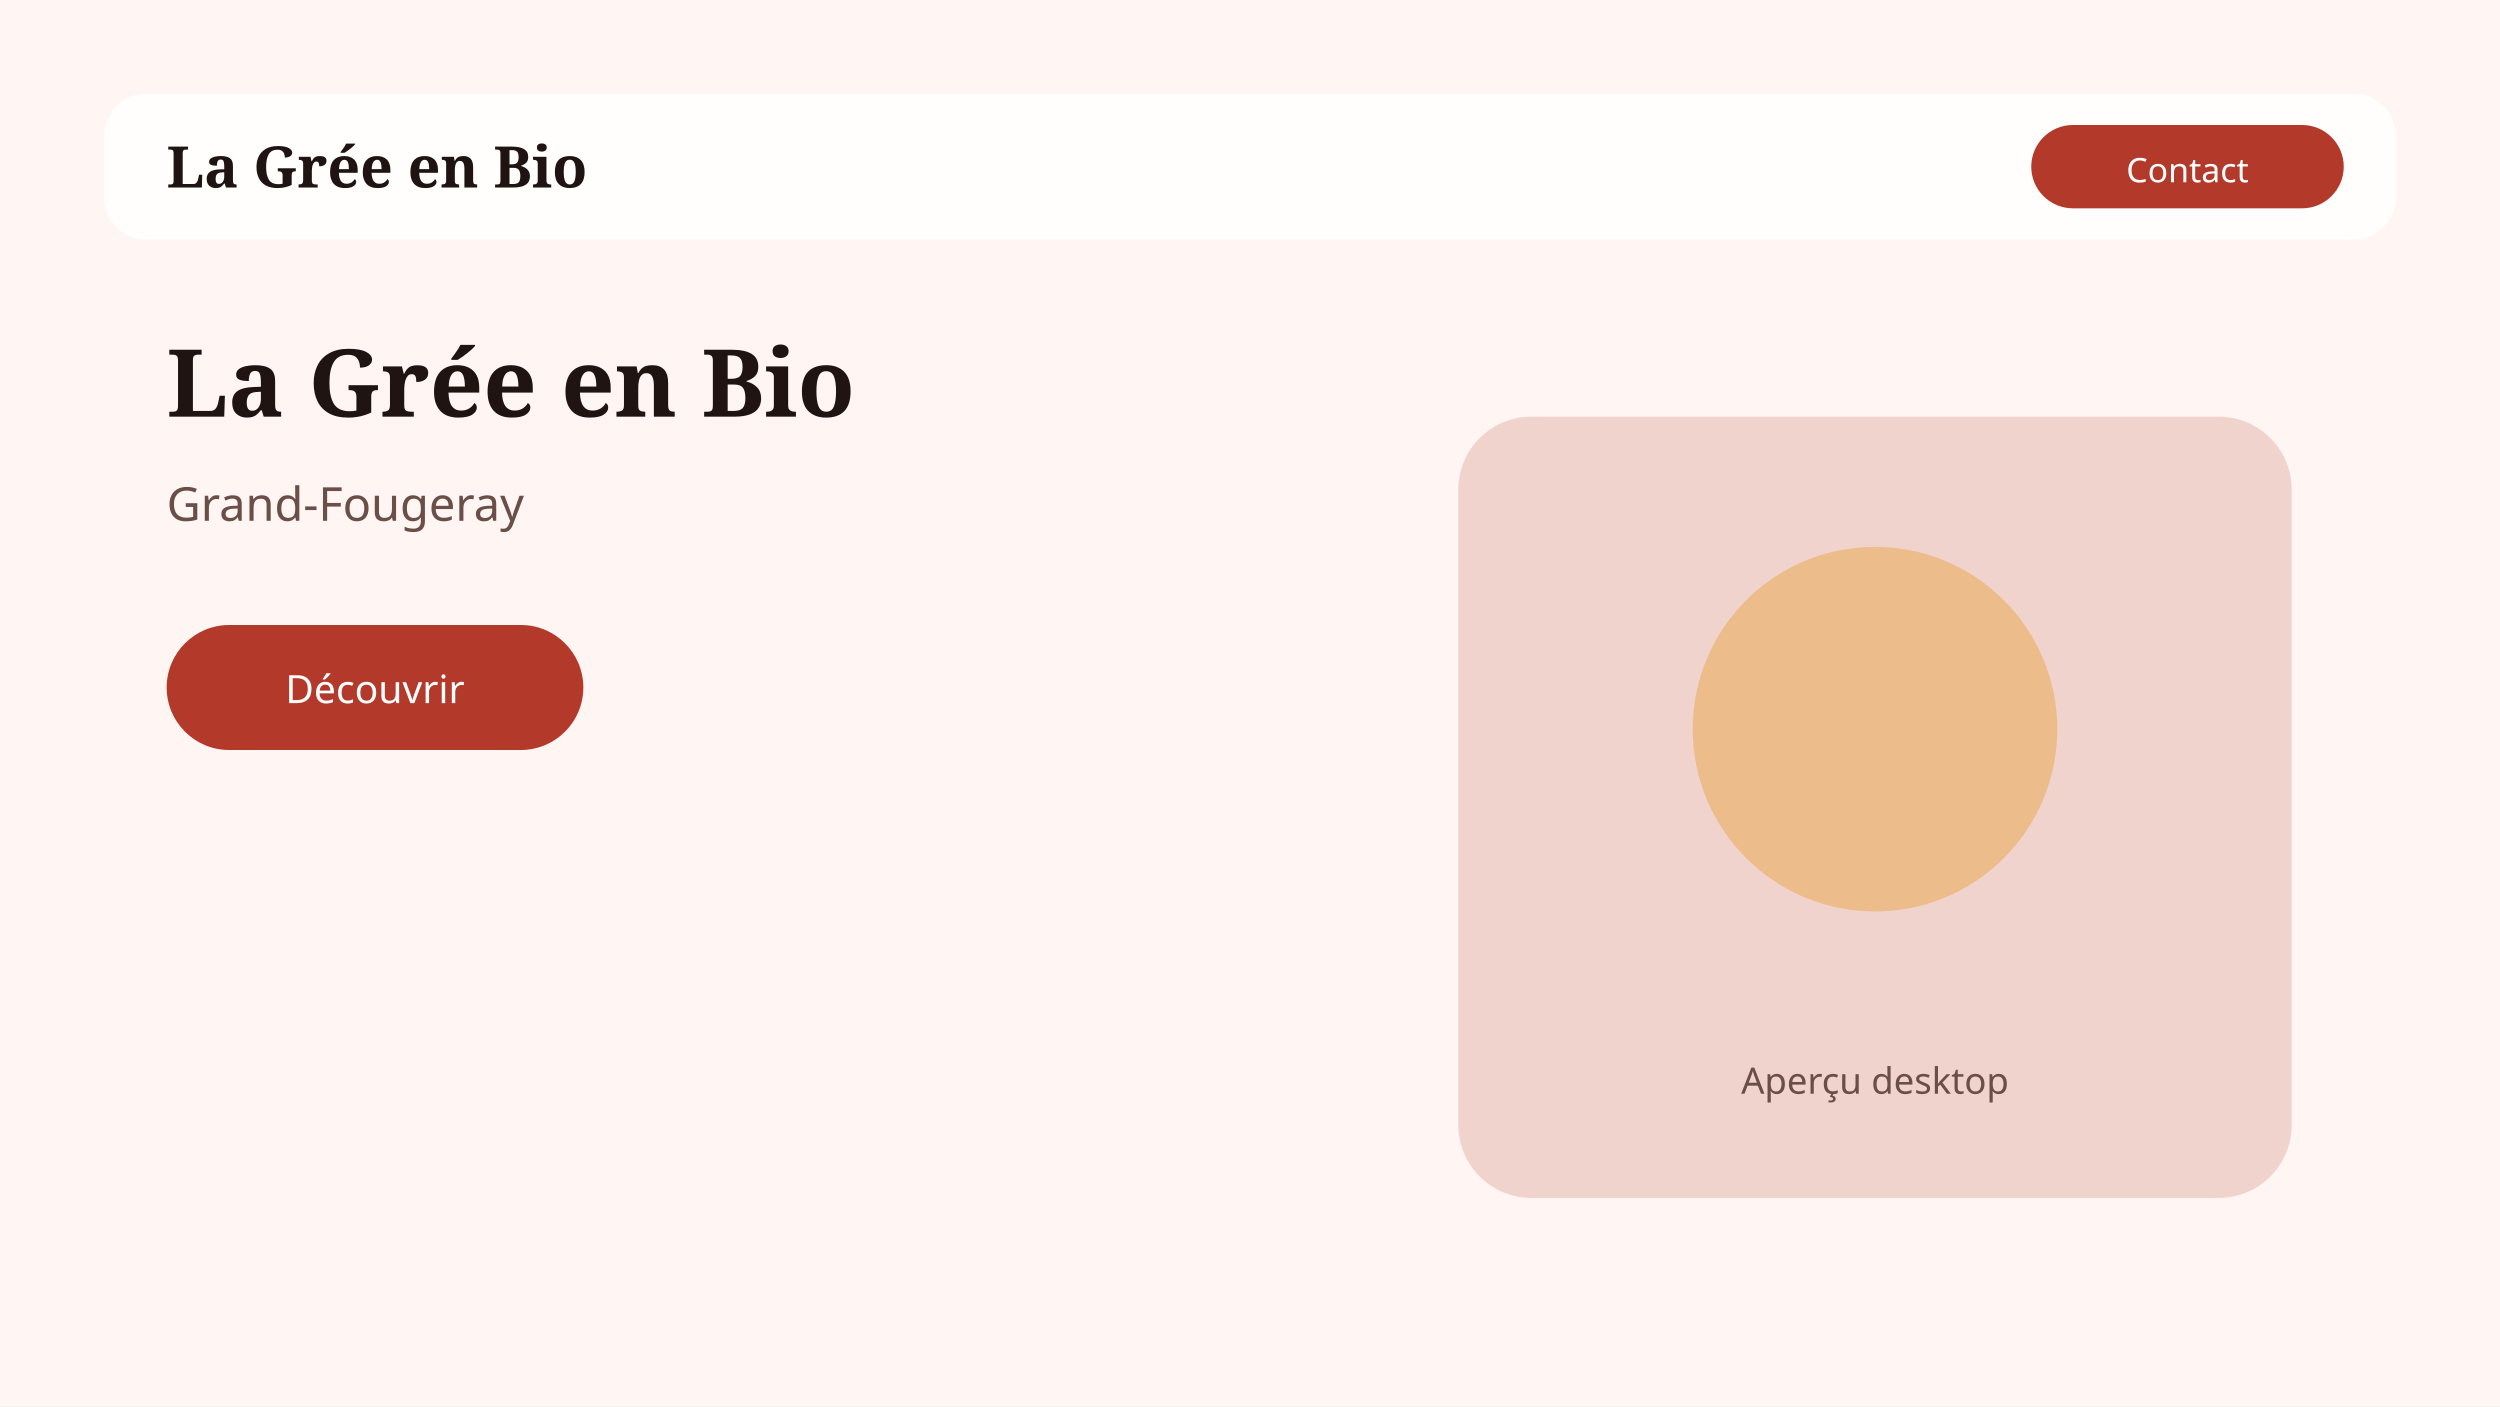
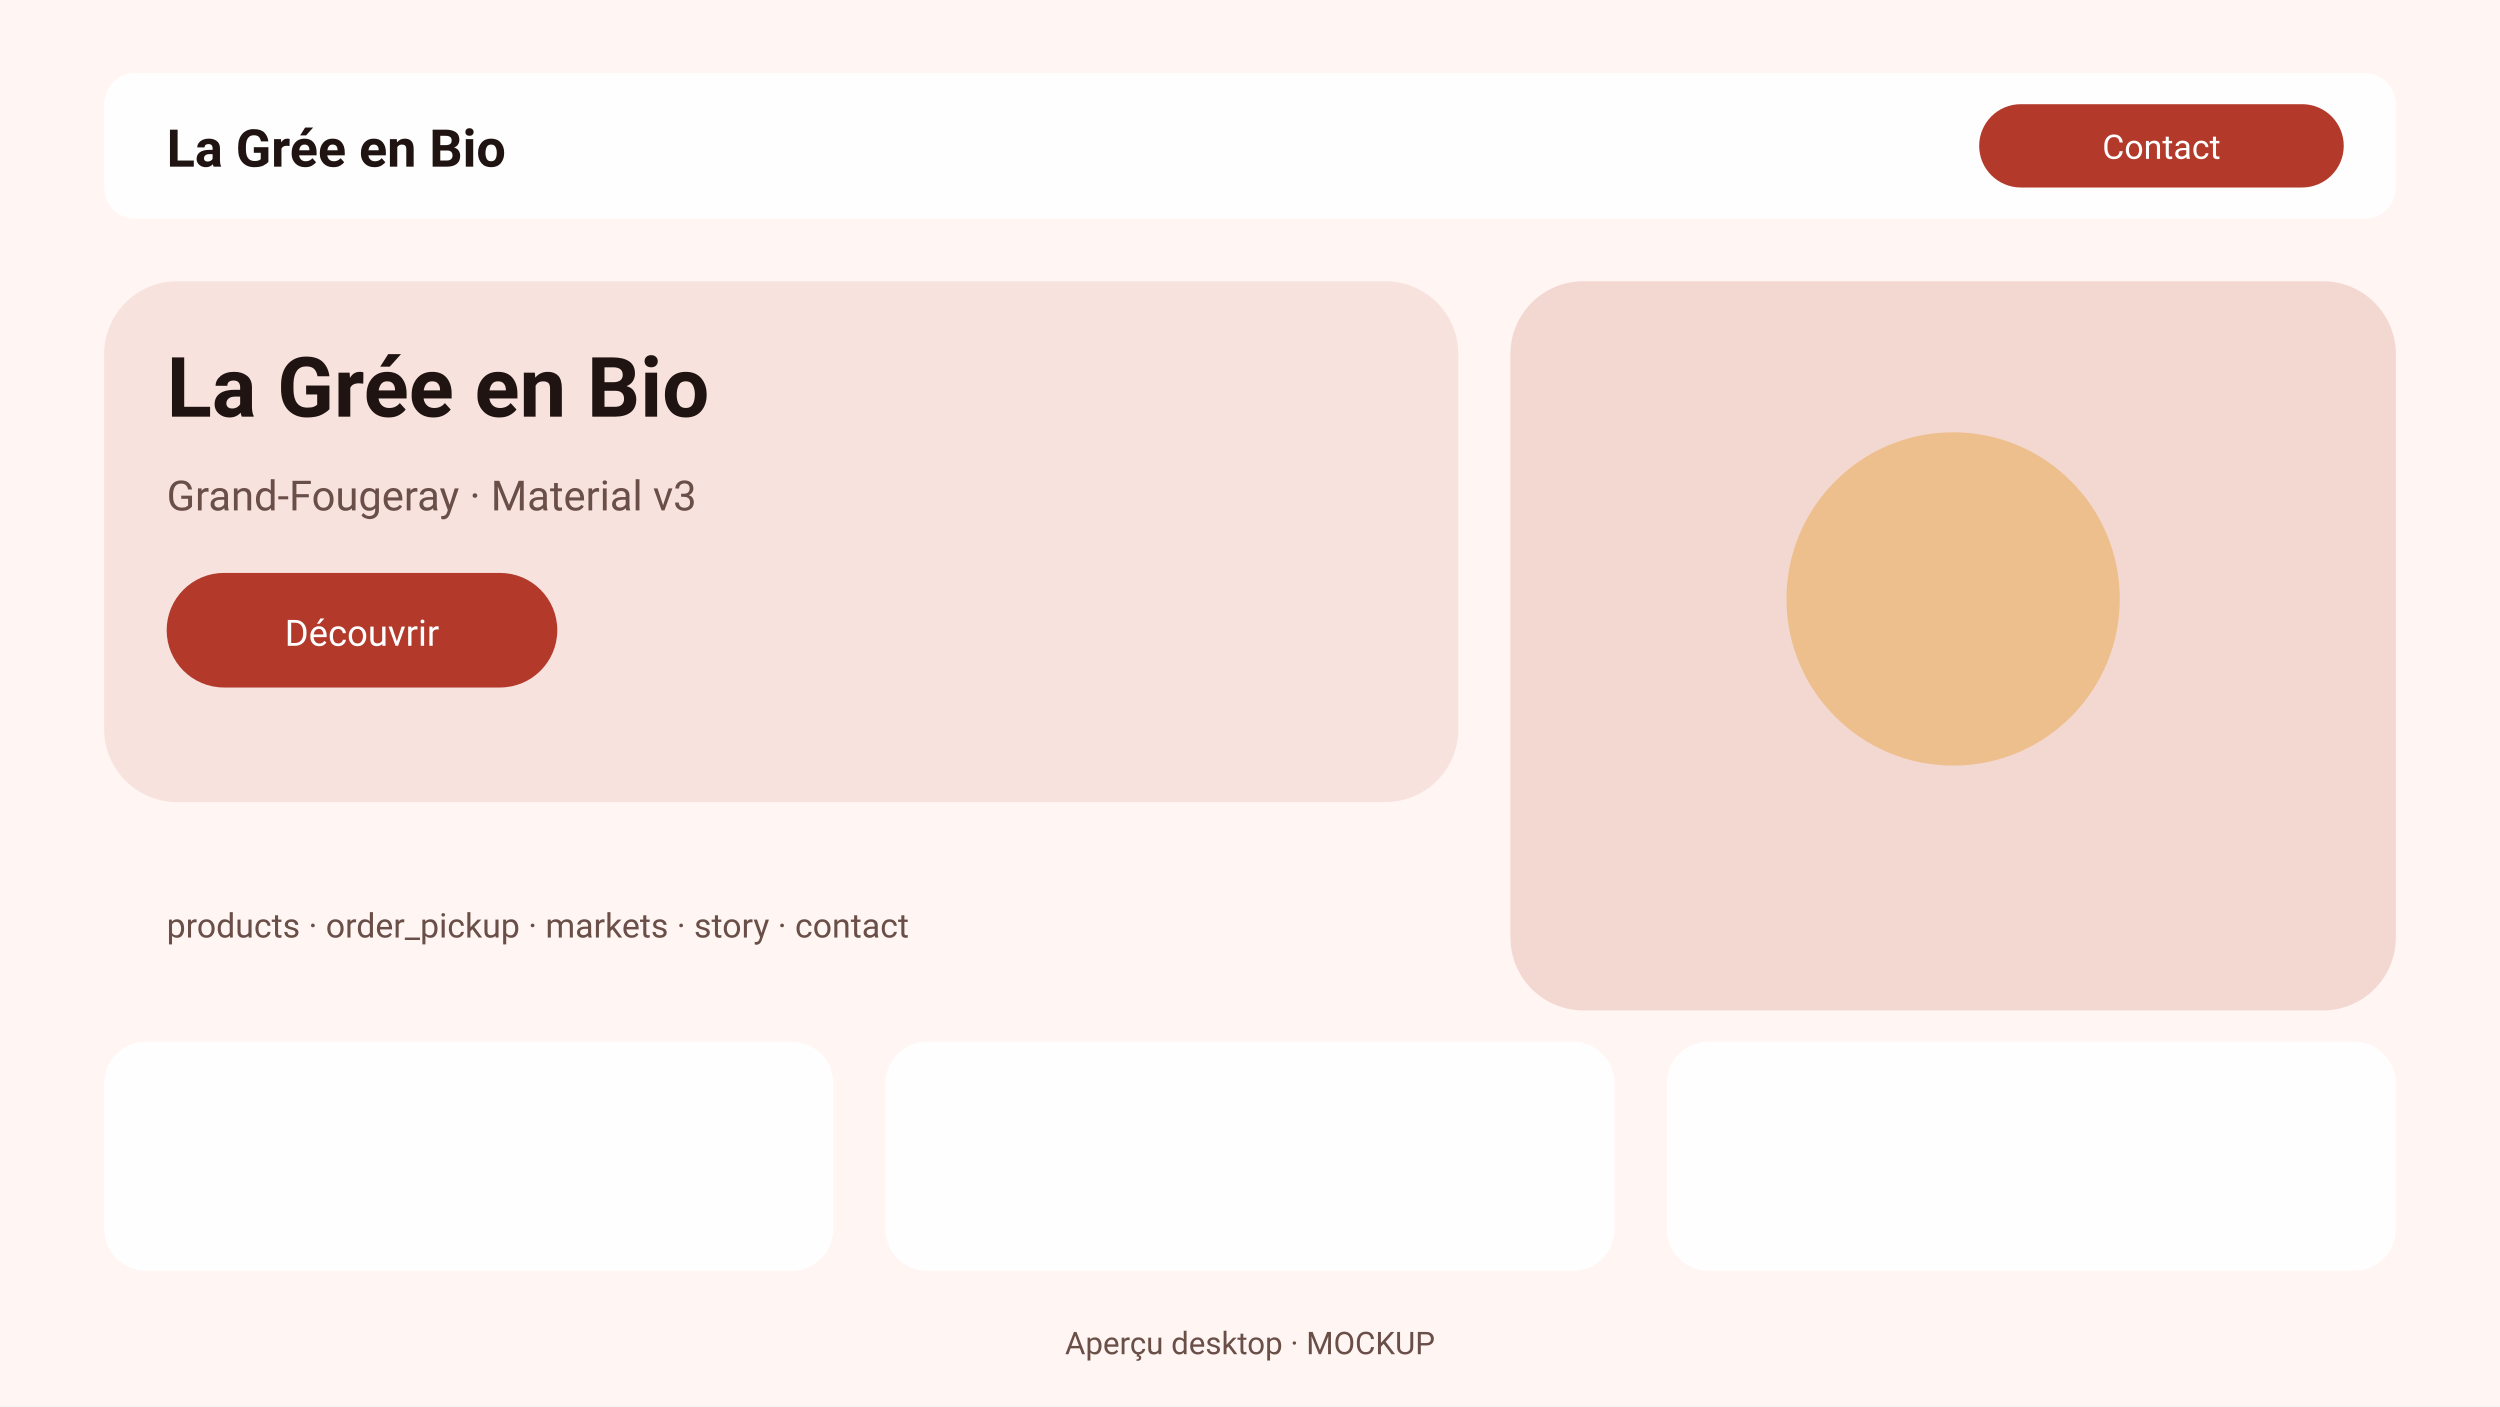
<svg xmlns="http://www.w3.org/2000/svg" width="960" height="540" viewBox="0 0 960 540">
  <rect width="960" height="540" fill="#FFF5F2" />
-   <rect x="40" y="36" width="880" height="56" rx="16" fill="#fff" fill-opacity=".85" />
-   <text x="64" y="72" font-family="Georgia,serif" font-size="22" font-weight="700" fill="#1F1412">La Grée en Bio</text>
-   <rect x="780" y="48" width="120" height="32" rx="16" fill="#B33A2B" />
-   <text x="840" y="70" text-anchor="middle" font-family="system-ui" font-size="13" fill="#fff">Contact</text>
-   <text x="64" y="160" font-family="Georgia,serif" font-size="36" font-weight="700" fill="#1F1412">La Grée en Bio</text>
-   <text x="64" y="200" font-family="system-ui" font-size="18" fill="#6A4E48">Grand-Fougeray</text>
-   <rect x="64" y="240" width="160" height="48" rx="24" fill="#B33A2B" />
-   <text x="144" y="270" text-anchor="middle" font-family="system-ui" font-size="15" fill="#fff">Découvrir</text>
-   <rect x="560" y="160" width="320" height="300" rx="28" fill="#B33A2B" fill-opacity=".18" />
-   <circle cx="720" cy="280" r="70" fill="#E8A03A" fill-opacity=".45" />
-   <text x="720" y="420" text-anchor="middle" font-family="system-ui" font-size="14" fill="#6A4E48">Aperçu desktop</text>
+   <rect x="40" y="28" width="880" height="56" rx="12" fill="#fff" fill-opacity=".92" />
+   <text x="64" y="64" font-family="Roboto,system-ui,sans-serif" font-size="20" font-weight="700" fill="#1F1412">La Grée en Bio</text>
+   <rect x="760" y="40" width="140" height="32" rx="16" fill="#B33A2B" />
+   <text x="830" y="61" text-anchor="middle" font-family="Roboto,system-ui" font-size="13" fill="#fff">Contact</text>
+   <rect x="40" y="108" width="520" height="200" rx="28" fill="#B33A2B" fill-opacity=".10" />
+   <text x="64" y="160" font-family="Roboto,system-ui" font-size="32" font-weight="700" fill="#1F1412">La Grée en Bio</text>
+   <text x="64" y="196" font-family="Roboto,system-ui" font-size="16" fill="#6A4E48">Grand-Fougeray · Material v3</text>
+   <rect x="64" y="220" width="150" height="44" rx="22" fill="#B33A2B" />
+   <text x="139" y="248" text-anchor="middle" font-family="Roboto,system-ui" font-size="14" fill="#fff">Découvrir</text>
+   <rect x="580" y="108" width="340" height="280" rx="28" fill="#B33A2B" fill-opacity=".16" />
+   <circle cx="750" cy="230" r="64" fill="#E8A03A" fill-opacity=".45" />
+   <text x="64" y="360" font-family="Roboto,system-ui" font-size="13" fill="#6A4E48">products · order_pickup · markets · story · contact</text>
+   <rect x="40" y="400" width="280" height="88" rx="16" fill="#fff" fill-opacity=".9" />
+   <rect x="340" y="400" width="280" height="88" rx="16" fill="#fff" fill-opacity=".9" />
+   <rect x="640" y="400" width="280" height="88" rx="16" fill="#fff" fill-opacity=".9" />
+   <text x="480" y="520" text-anchor="middle" font-family="Roboto,system-ui" font-size="12" fill="#6A4E48">Aperçu desktop · MOCKUP</text>
</svg>
